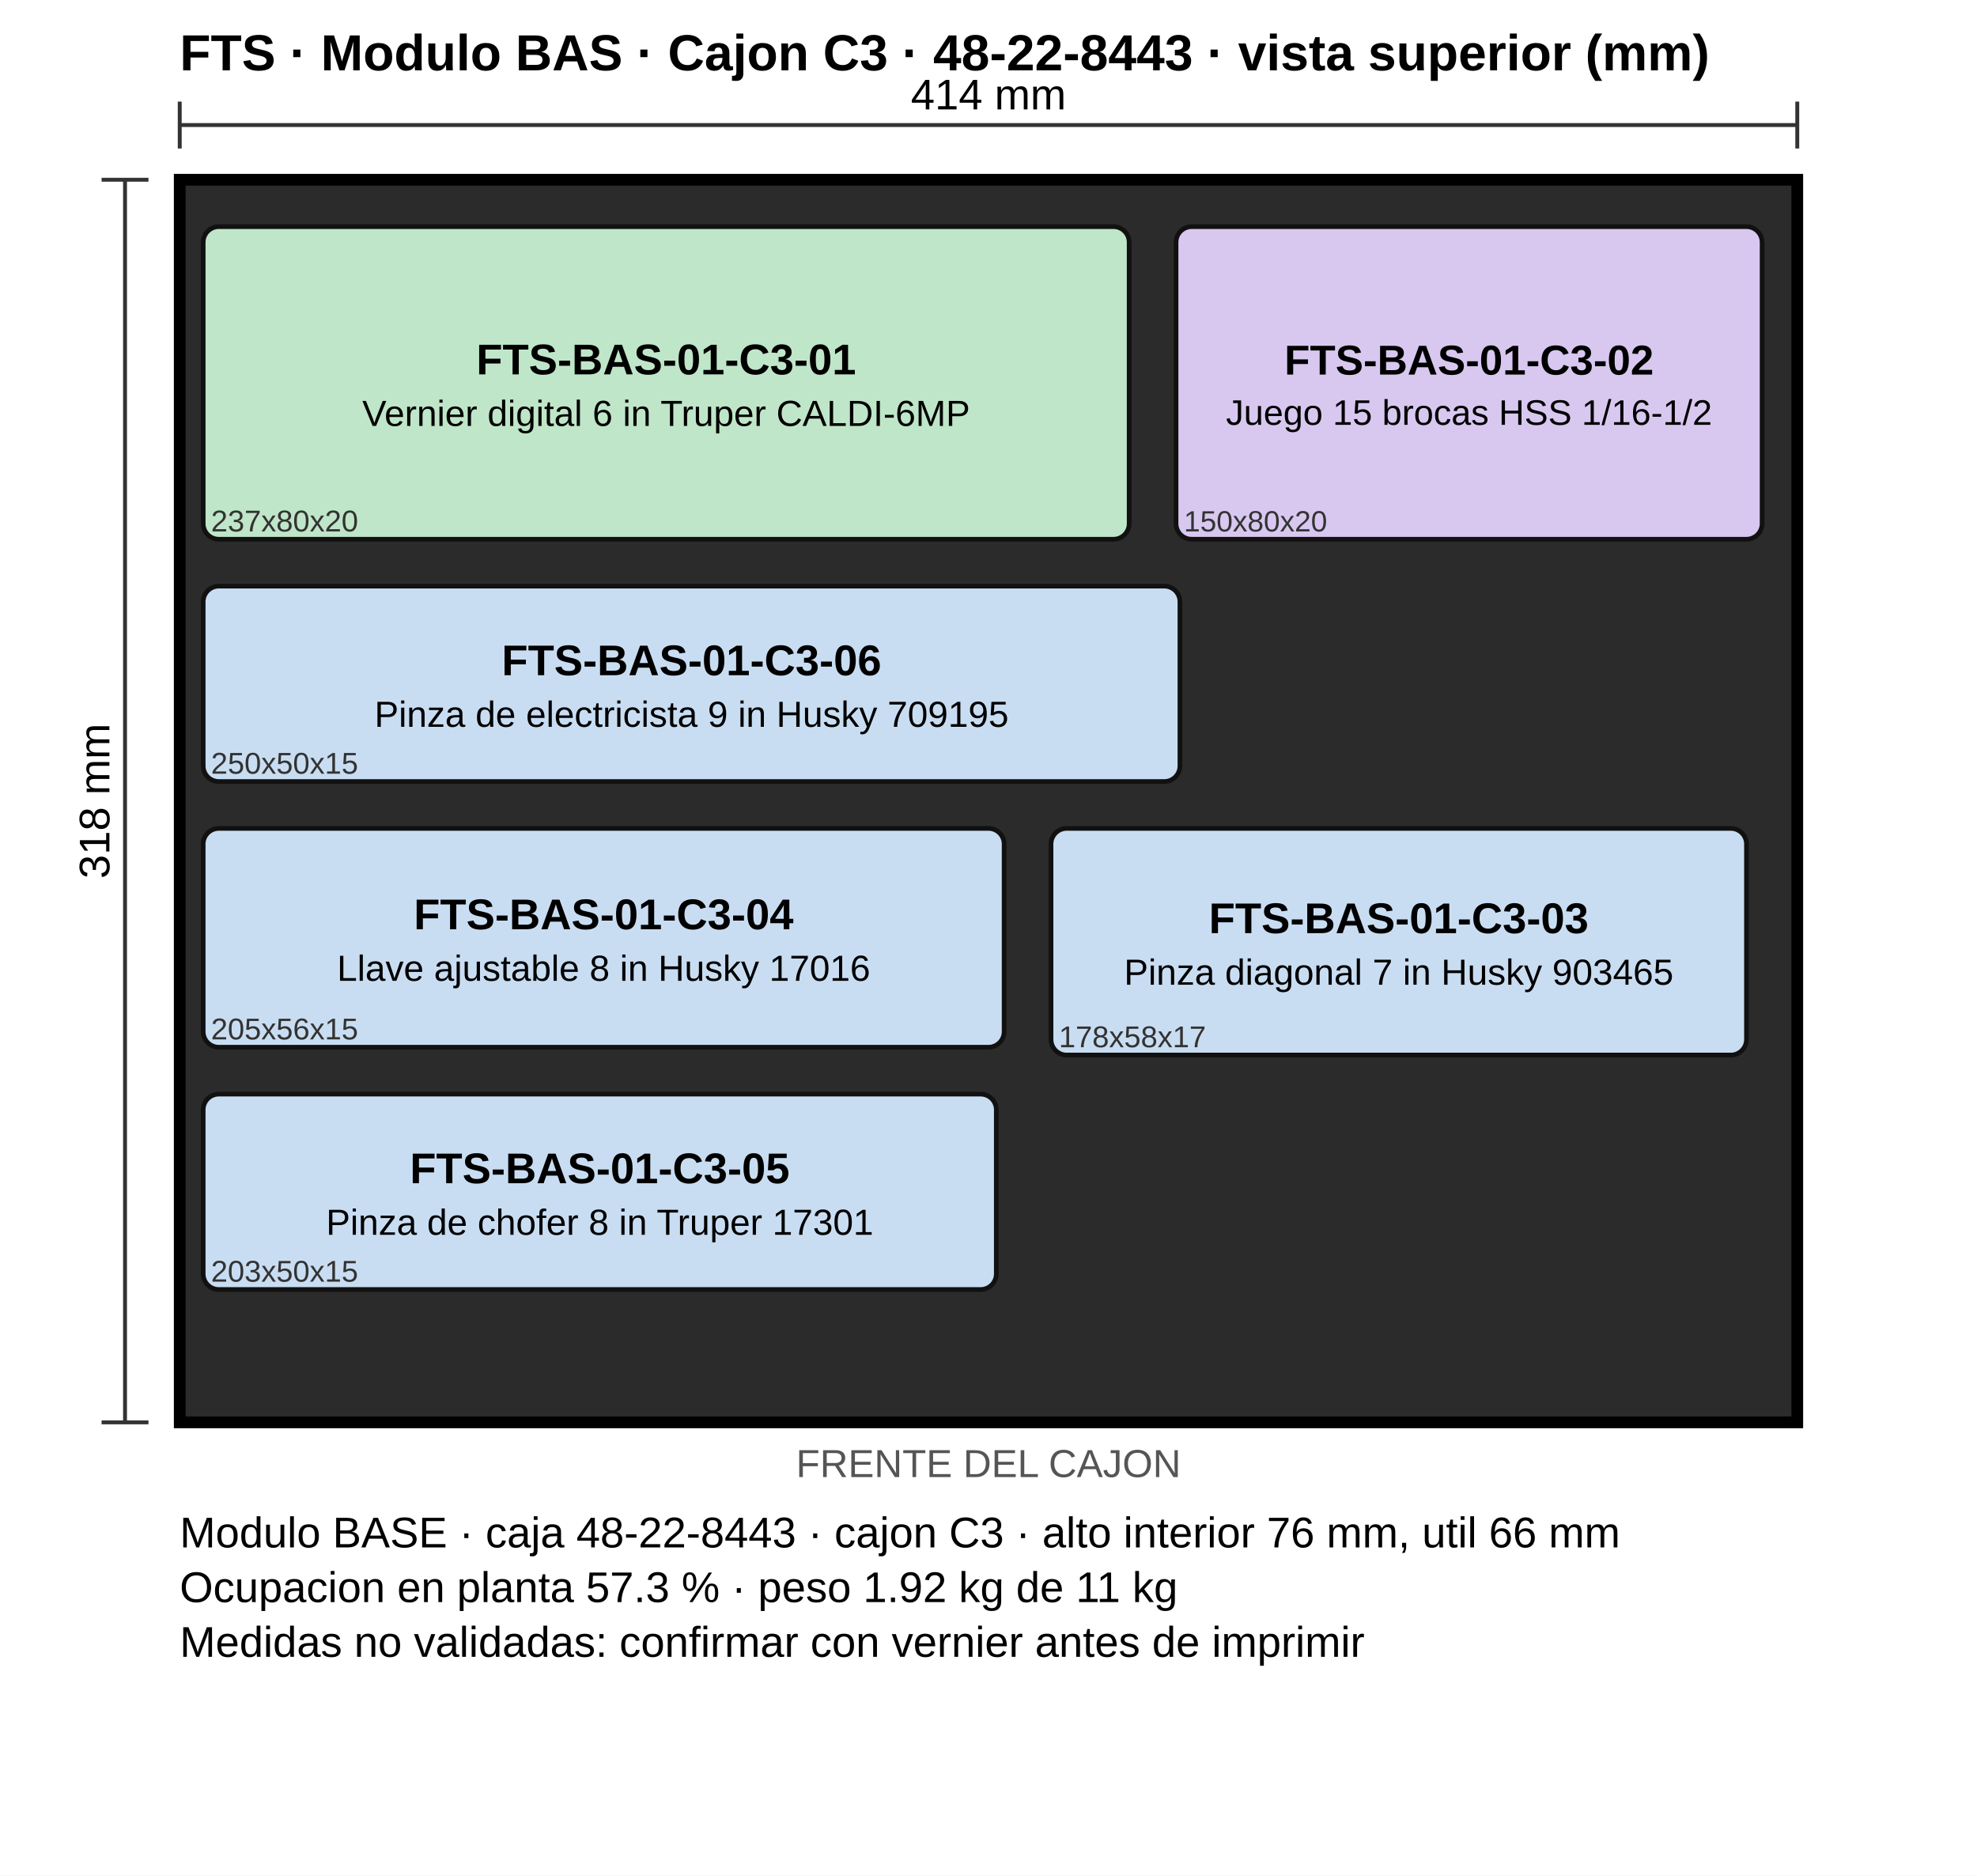
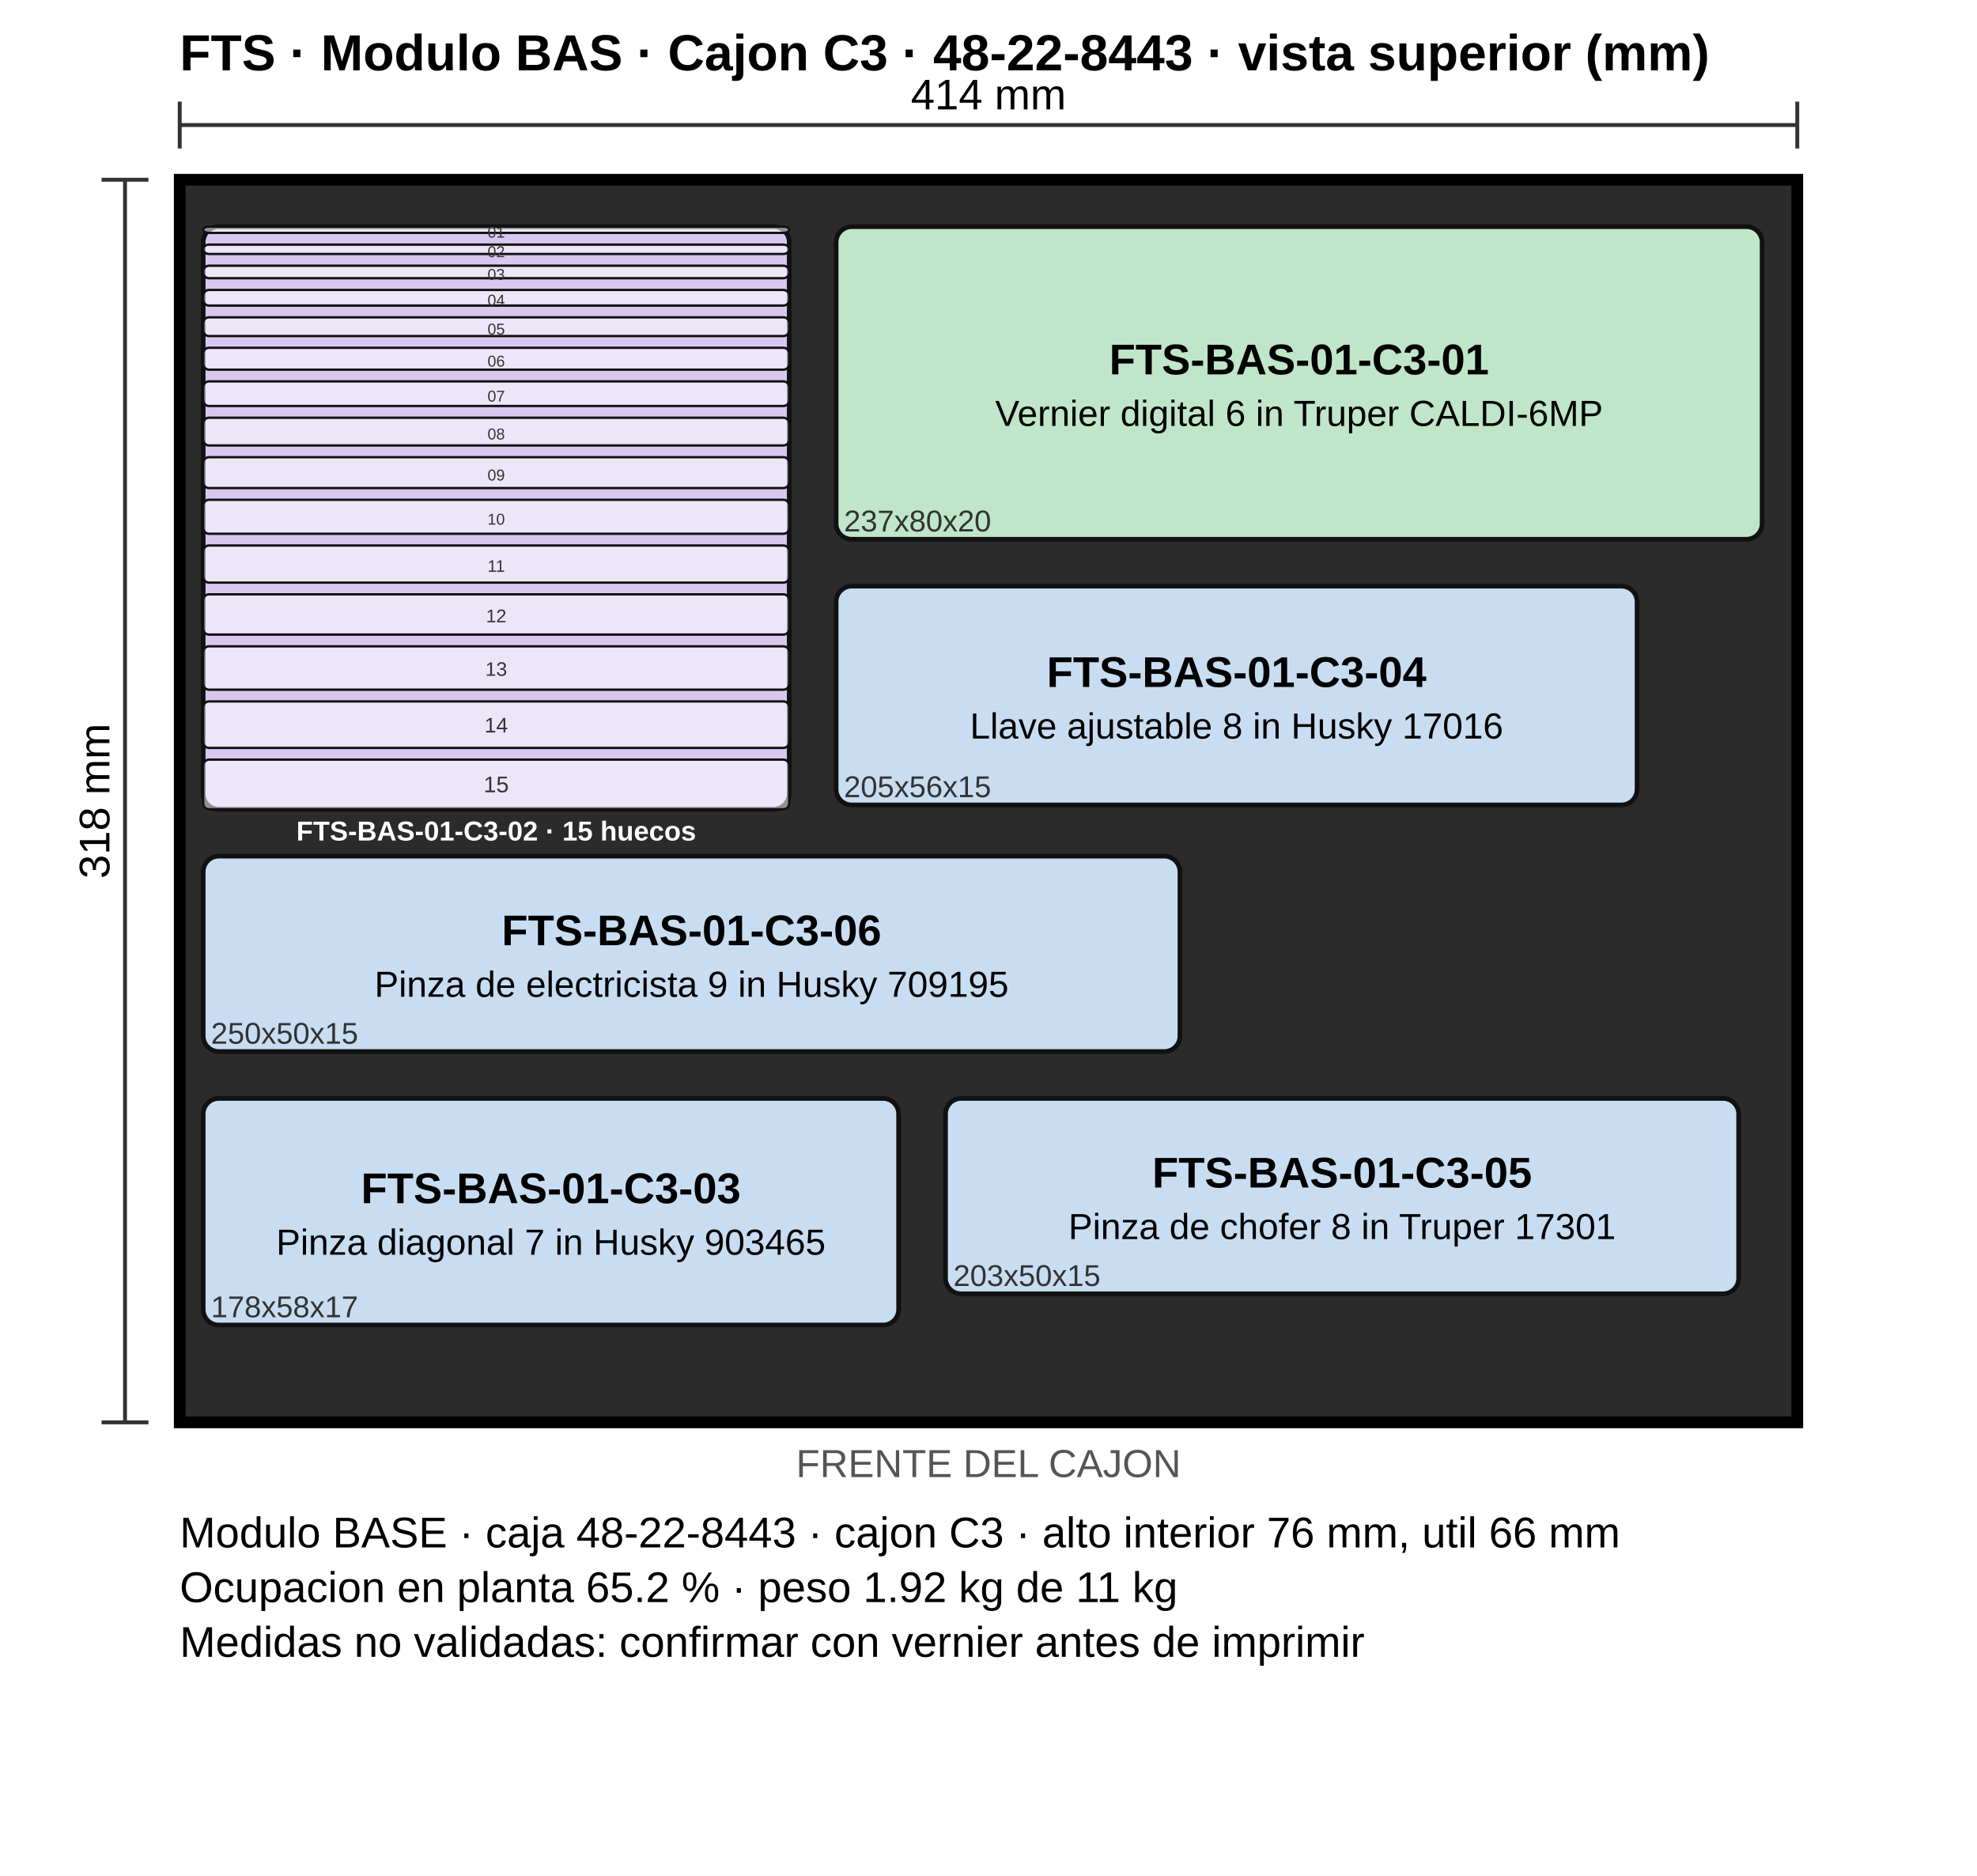
<svg xmlns="http://www.w3.org/2000/svg" viewBox="0 0 506 480" width="810" font-family="Arial, sans-serif">
  <rect x="0" y="0" width="506" height="480" fill="#ffffff" />
  <text x="46" y="18" font-size="13" font-weight="bold">FTS · Modulo BAS · Cajon C3 · 48-22-8443 · vista superior (mm)</text>
  <rect x="46" y="46" width="414" height="318" fill="#2b2b2b" stroke="#000" stroke-width="3" />
  <line x1="46" y1="32" x2="460" y2="32" stroke="#333" stroke-width="1" />
  <line x1="46" y1="26" x2="46" y2="38" stroke="#333" />
  <line x1="460" y1="26" x2="460" y2="38" stroke="#333" />
  <text x="253.0" y="28" font-size="11" text-anchor="middle">414 mm</text>
  <line x1="32" y1="46" x2="32" y2="364" stroke="#333" />
  <line x1="26" y1="46" x2="38" y2="46" stroke="#333" />
  <line x1="26" y1="364" x2="38" y2="364" stroke="#333" />
  <text x="28" y="205.0" font-size="11" text-anchor="middle" transform="rotate(-90 28 205.0)">318 mm</text>
  <text x="253.0" y="378" font-size="10" text-anchor="middle" fill="#555">FRENTE DEL CAJON</text>
-   <rect x="52" y="58" width="237.0" height="80.0" rx="4" fill="#BFE6C8" stroke="#111" stroke-width="1.2" />
-   <text x="170.5" y="95.8" font-size="11.0" text-anchor="middle" font-weight="bold">FTS-BAS-01-C3-01</text>
-   <text x="170.5" y="109.0" font-size="9.3" text-anchor="middle">Vernier digital 6 in Truper CALDI-6MP</text>
-   <text x="54" y="136.0" font-size="7.7" fill="#333">237x80x20</text>
-   <rect x="301.0" y="58" width="150.0" height="80.0" rx="4" fill="#D8C8F0" stroke="#111" stroke-width="1.2" />
-   <text x="376.0" y="95.857" font-size="10.7" text-anchor="middle" font-weight="bold">FTS-BAS-01-C3-02</text>
-   <text x="376.0" y="108.714" font-size="9.1" text-anchor="middle">Juego 15 brocas HSS 1/16-1/2</text>
-   <text x="303.0" y="136.0" font-size="7.5" fill="#333">150x80x20</text>
-   <rect x="269.0" y="212.0" width="178.0" height="58.0" rx="4" fill="#C9DDF2" stroke="#111" stroke-width="1.2" />
-   <text x="358.0" y="238.8" font-size="11.0" text-anchor="middle" font-weight="bold">FTS-BAS-01-C3-03</text>
-   <text x="358.0" y="252.0" font-size="9.3" text-anchor="middle">Pinza diagonal 7 in Husky 903465</text>
-   <text x="271.0" y="268.0" font-size="7.7" fill="#333">178x58x17</text>
-   <rect x="52" y="212.0" width="205.0" height="56.0" rx="4" fill="#C9DDF2" stroke="#111" stroke-width="1.2" />
-   <text x="154.5" y="237.8" font-size="11.0" text-anchor="middle" font-weight="bold">FTS-BAS-01-C3-04</text>
-   <text x="154.5" y="251.0" font-size="9.3" text-anchor="middle">Llave ajustable 8 in Husky 17016</text>
-   <text x="54" y="266.0" font-size="7.7" fill="#333">205x56x15</text>
-   <rect x="52" y="280.0" width="203.0" height="50.0" rx="4" fill="#C9DDF2" stroke="#111" stroke-width="1.2" />
-   <text x="153.5" y="302.8" font-size="11.0" text-anchor="middle" font-weight="bold">FTS-BAS-01-C3-05</text>
-   <text x="153.5" y="316.0" font-size="9.3" text-anchor="middle">Pinza de chofer 8 in Truper 17301</text>
-   <text x="54" y="328.0" font-size="7.7" fill="#333">203x50x15</text>
-   <rect x="52" y="150.0" width="250.0" height="50.0" rx="4" fill="#C9DDF2" stroke="#111" stroke-width="1.2" />
-   <text x="177.0" y="172.8" font-size="11.0" text-anchor="middle" font-weight="bold">FTS-BAS-01-C3-06</text>
-   <text x="177.0" y="186.0" font-size="9.3" text-anchor="middle">Pinza de electricista 9 in Husky 709195</text>
-   <text x="54" y="198.0" font-size="7.7" fill="#333">250x50x15</text>
+   <rect x="214.0" y="58" width="237.0" height="80.0" rx="4" fill="#BFE6C8" stroke="#111" stroke-width="1.2" />
+   <text x="332.5" y="95.8" font-size="11.0" text-anchor="middle" font-weight="bold">FTS-BAS-01-C3-01</text>
+   <text x="332.5" y="109.0" font-size="9.3" text-anchor="middle">Vernier digital 6 in Truper CALDI-6MP</text>
+   <text x="216.0" y="136.0" font-size="7.7" fill="#333">237x80x20</text>
+   <rect x="52" y="58" width="150.0" height="149.1" rx="4" fill="#D8C8F0" stroke="#111" stroke-width="1.2" />
+   <rect x="52.0" y="58.0" width="150" height="1.6" rx="1.5" fill="#fff8" stroke="#111" stroke-width="0.6" />
+   <text x="127.0" y="60.8" font-size="4.0" text-anchor="middle" fill="#333">01</text>
+   <rect x="52.0" y="62.6" width="150" height="2.4" rx="1.5" fill="#fff8" stroke="#111" stroke-width="0.6" />
+   <text x="127.0" y="65.8" font-size="4.0" text-anchor="middle" fill="#333">02</text>
+   <rect x="52.0" y="68.0" width="150" height="3.2" rx="1.5" fill="#fff8" stroke="#111" stroke-width="0.6" />
+   <text x="127.0" y="71.6" font-size="4.0" text-anchor="middle" fill="#333">03</text>
+   <rect x="52.0" y="74.2" width="150" height="4.0" rx="1.5" fill="#fff8" stroke="#111" stroke-width="0.6" />
+   <text x="127.0" y="78.2" font-size="4.0" text-anchor="middle" fill="#333">04</text>
+   <rect x="52.0" y="81.2" width="150" height="4.8" rx="1.5" fill="#fff8" stroke="#111" stroke-width="0.6" />
+   <text x="127.0" y="85.6" font-size="4.0" text-anchor="middle" fill="#333">05</text>
+   <rect x="52.0" y="89.0" width="150" height="5.6" rx="1.5" fill="#fff8" stroke="#111" stroke-width="0.6" />
+   <text x="127.0" y="93.8" font-size="4.0" text-anchor="middle" fill="#333">06</text>
+   <rect x="52.0" y="97.6" width="150" height="6.3" rx="1.5" fill="#fff8" stroke="#111" stroke-width="0.6" />
+   <text x="127.0" y="102.75" font-size="4.0" text-anchor="middle" fill="#333">07</text>
+   <rect x="52.0" y="106.9" width="150" height="7.1" rx="1.5" fill="#fff8" stroke="#111" stroke-width="0.6" />
+   <text x="127.0" y="112.45" font-size="4.0" text-anchor="middle" fill="#333">08</text>
+   <rect x="52.0" y="117.0" width="150" height="7.9" rx="1.5" fill="#fff8" stroke="#111" stroke-width="0.6" />
+   <text x="127.0" y="122.95" font-size="4.0" text-anchor="middle" fill="#333">09</text>
+   <rect x="52.0" y="127.9" width="150" height="8.7" rx="1.5" fill="#fff8" stroke="#111" stroke-width="0.6" />
+   <text x="127.0" y="134.25" font-size="4.0" text-anchor="middle" fill="#333">10</text>
+   <rect x="52.0" y="139.6" width="150" height="9.5" rx="1.5" fill="#fff8" stroke="#111" stroke-width="0.6" />
+   <text x="127.0" y="146.35" font-size="4.3" text-anchor="middle" fill="#333">11</text>
+   <rect x="52.0" y="152.1" width="150" height="10.3" rx="1.5" fill="#fff8" stroke="#111" stroke-width="0.6" />
+   <text x="127.0" y="159.25" font-size="4.7" text-anchor="middle" fill="#333">12</text>
+   <rect x="52.0" y="165.4" width="150" height="11.1" rx="1.5" fill="#fff8" stroke="#111" stroke-width="0.6" />
+   <text x="127.0" y="172.95" font-size="5.0" text-anchor="middle" fill="#333">13</text>
+   <rect x="52.0" y="179.5" width="150" height="11.9" rx="1.5" fill="#fff8" stroke="#111" stroke-width="0.6" />
+   <text x="127.0" y="187.45" font-size="5.4" text-anchor="middle" fill="#333">14</text>
+   <rect x="52.0" y="194.4" width="150" height="12.7" rx="1.5" fill="#fff8" stroke="#111" stroke-width="0.6" />
+   <text x="127.0" y="202.75" font-size="5.8" text-anchor="middle" fill="#333">15</text>
+   <text x="127.0" y="215.1" font-size="7" text-anchor="middle" font-weight="bold" fill="#fff">FTS-BAS-01-C3-02 · 15 huecos</text>
+   <rect x="52" y="281.1" width="178.0" height="58.0" rx="4" fill="#C9DDF2" stroke="#111" stroke-width="1.2" />
+   <text x="141.0" y="307.9" font-size="11.0" text-anchor="middle" font-weight="bold">FTS-BAS-01-C3-03</text>
+   <text x="141.0" y="321.1" font-size="9.3" text-anchor="middle">Pinza diagonal 7 in Husky 903465</text>
+   <text x="54" y="337.1" font-size="7.7" fill="#333">178x58x17</text>
+   <rect x="214.0" y="150.0" width="205.0" height="56.0" rx="4" fill="#C9DDF2" stroke="#111" stroke-width="1.2" />
+   <text x="316.5" y="175.8" font-size="11.0" text-anchor="middle" font-weight="bold">FTS-BAS-01-C3-04</text>
+   <text x="316.5" y="189.0" font-size="9.3" text-anchor="middle">Llave ajustable 8 in Husky 17016</text>
+   <text x="216.0" y="204.0" font-size="7.7" fill="#333">205x56x15</text>
+   <rect x="242.0" y="281.1" width="203.0" height="50.0" rx="4" fill="#C9DDF2" stroke="#111" stroke-width="1.2" />
+   <text x="343.5" y="303.9" font-size="11.0" text-anchor="middle" font-weight="bold">FTS-BAS-01-C3-05</text>
+   <text x="343.5" y="317.1" font-size="9.3" text-anchor="middle">Pinza de chofer 8 in Truper 17301</text>
+   <text x="244.0" y="329.1" font-size="7.7" fill="#333">203x50x15</text>
+   <rect x="52" y="219.1" width="250.0" height="50.0" rx="4" fill="#C9DDF2" stroke="#111" stroke-width="1.2" />
+   <text x="177.0" y="241.9" font-size="11.0" text-anchor="middle" font-weight="bold">FTS-BAS-01-C3-06</text>
+   <text x="177.0" y="255.1" font-size="9.3" text-anchor="middle">Pinza de electricista 9 in Husky 709195</text>
+   <text x="54" y="267.1" font-size="7.7" fill="#333">250x50x15</text>
  <text x="46" y="396" font-size="11" fill="#000">Modulo BASE · caja 48-22-8443 · cajon C3 · alto interior 76 mm, util 66 mm</text>
-   <text x="46" y="410" font-size="11" fill="#000">Ocupacion en planta 57.3 % · peso 1.92 kg de 11 kg</text>
+   <text x="46" y="410" font-size="11" fill="#000">Ocupacion en planta 65.2 % · peso 1.92 kg de 11 kg</text>
  <text x="46" y="424" font-size="11" fill="#000">Medidas no validadas: confirmar con vernier antes de imprimir</text>
</svg>
